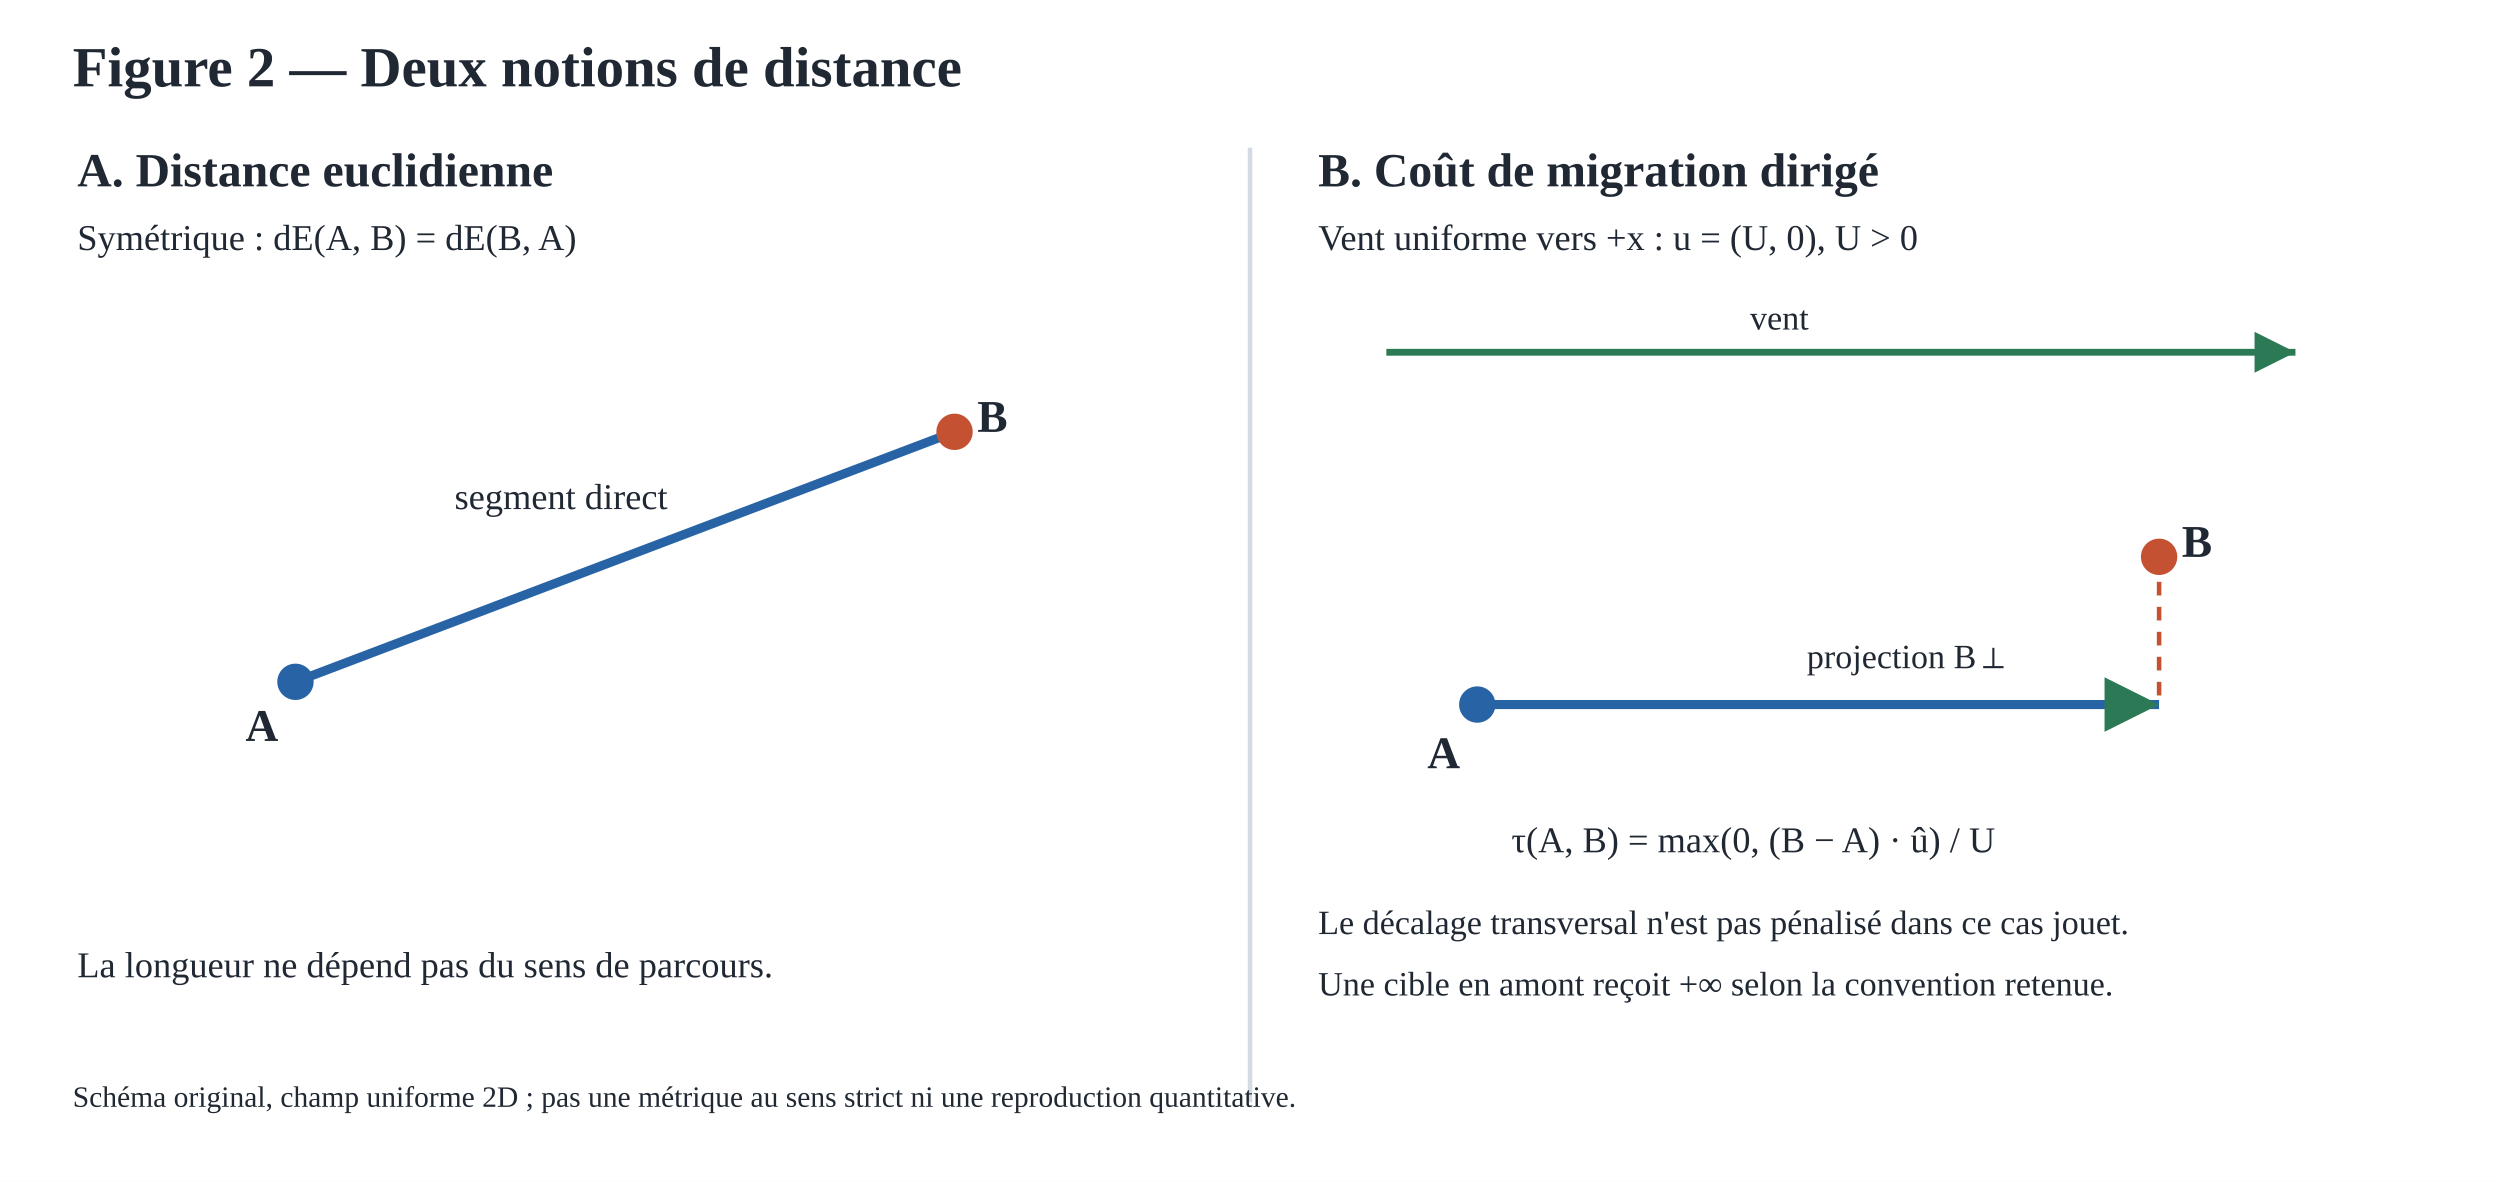
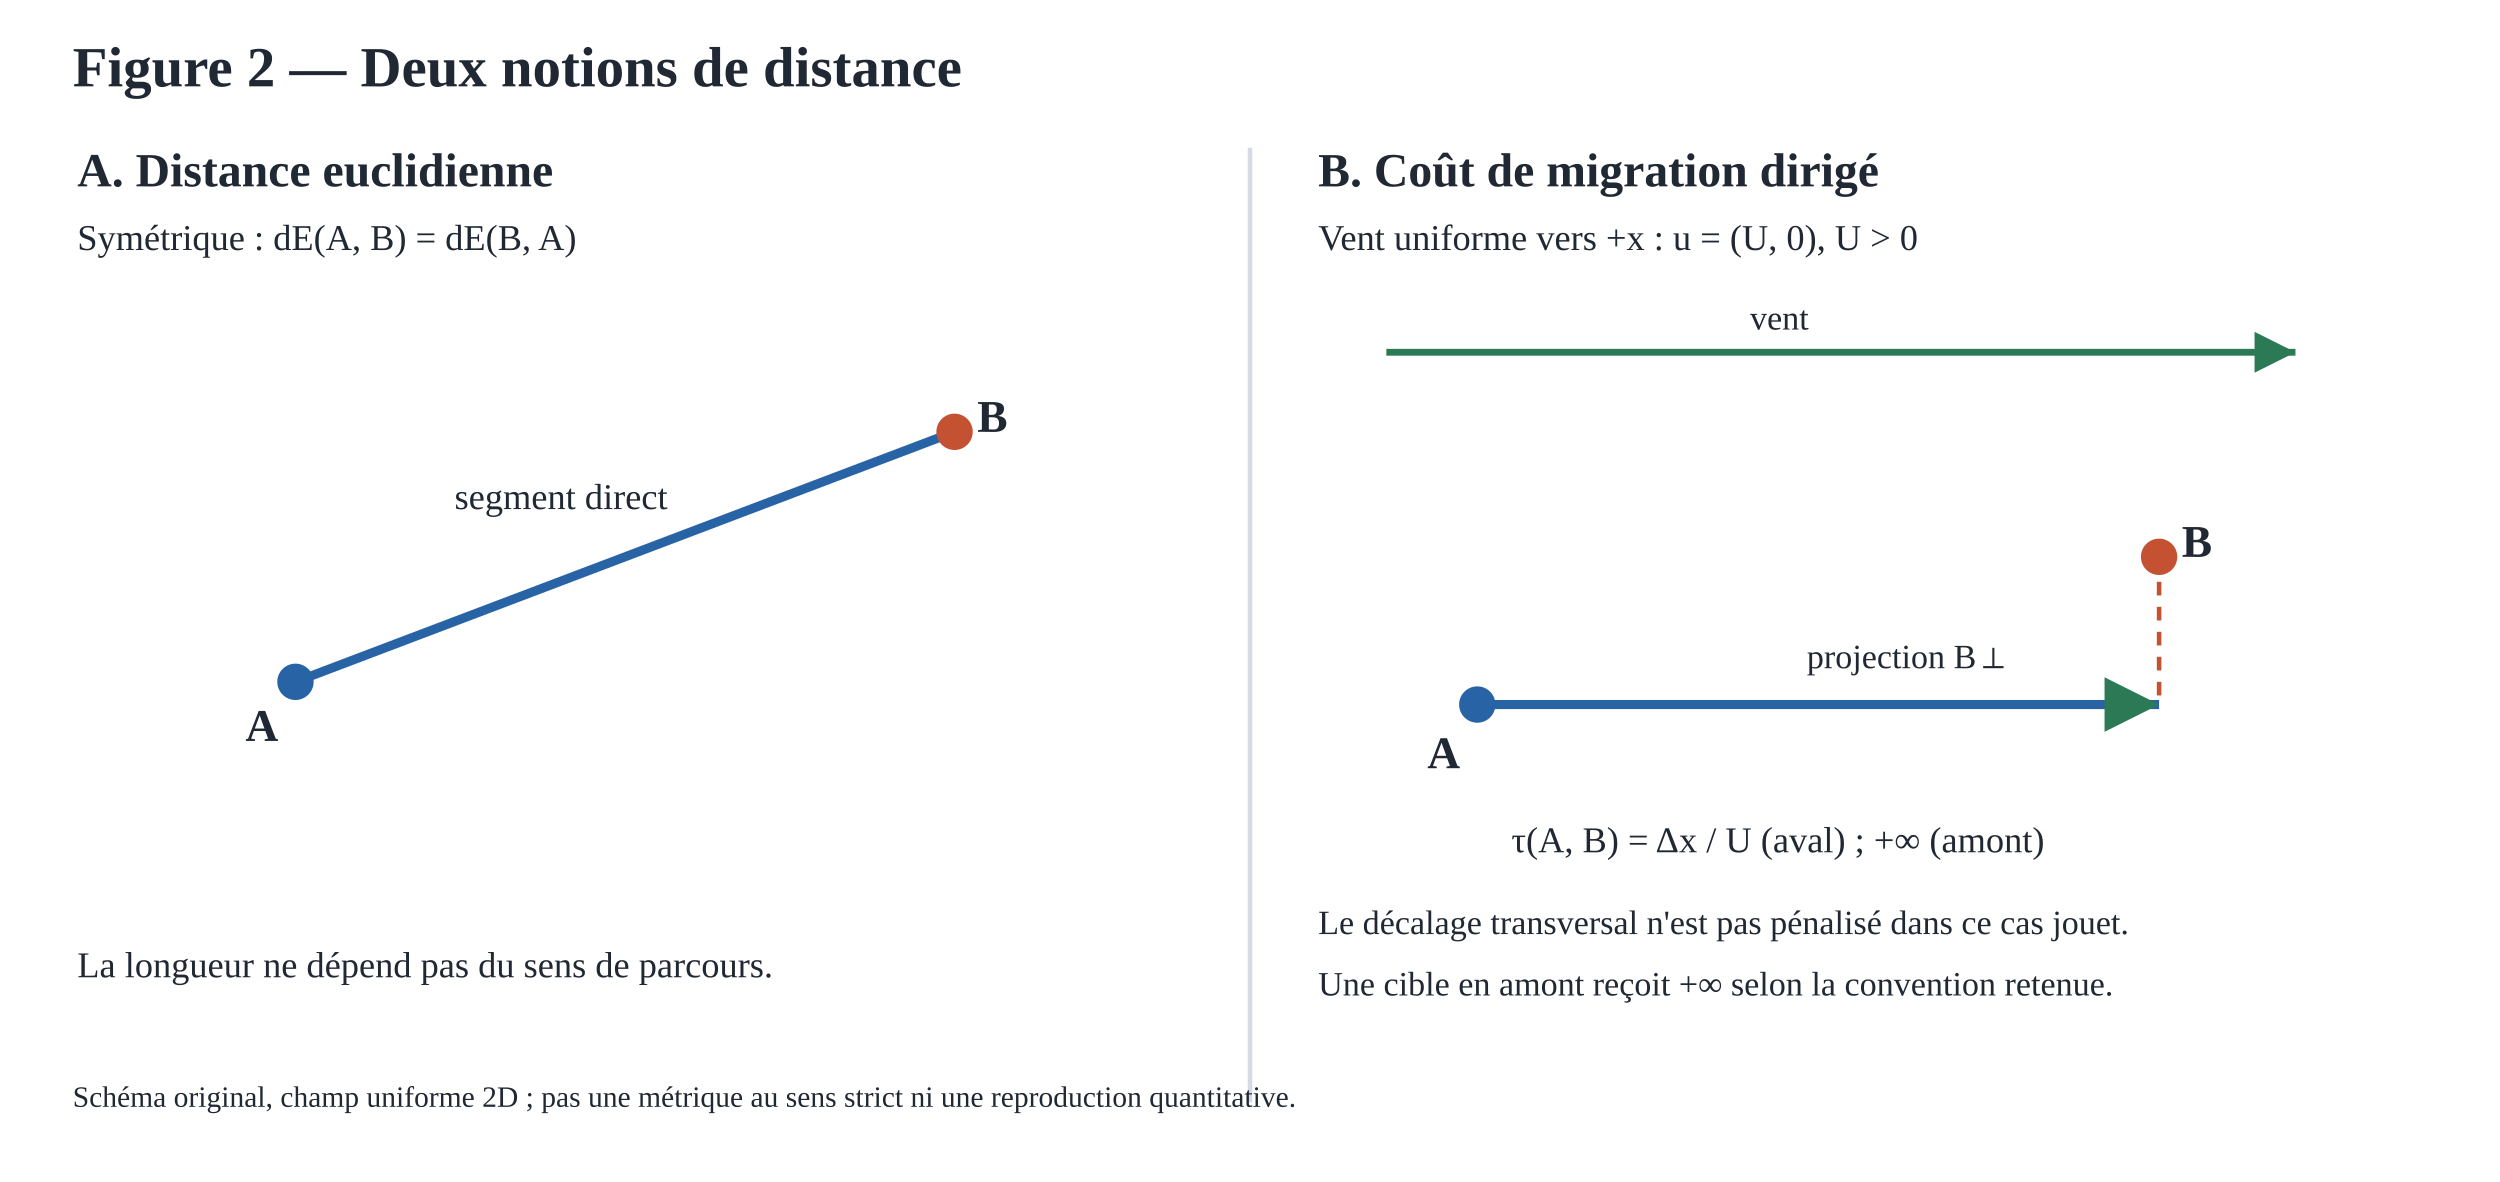
<svg xmlns="http://www.w3.org/2000/svg" width="1100" height="520" viewBox="0 0 1100 520" role="img" aria-labelledby="title desc">
  <rect width="100%" height="100%" fill="#ffffff" />
  <text x="32" y="38" font-size="25" font-weight="bold" fill="#202833">Figure 2 — Deux notions de distance</text>
  <line x1="550" y1="65" x2="550" y2="485" stroke="#d5dbe3" stroke-width="2" />
  <text x="34" y="82" font-size="21" font-weight="bold" fill="#202833">A. Distance euclidienne</text>
-   <text x="34" y="110" font-size="16" fill="#202833">Symétrique : dE(A, B) = dE(B, A)</text>
+   <text x="34" y="110" font-size="16" font-weight="normal" fill="#202833">Symétrique : dE(A, B) = dE(B, A)</text>
  <line x1="130" y1="300" x2="420" y2="190" stroke="#2864a5" stroke-width="4" />
  <circle cx="130" cy="300" r="8" fill="#2864a5" />
  <circle cx="420" cy="190" r="8" fill="#c45132" />
  <text x="108" y="326" font-size="20" font-weight="bold" fill="#202833">A</text>
  <text x="430" y="190" font-size="20" font-weight="bold" fill="#202833">B</text>
-   <text x="200" y="224" font-size="16" fill="#202833">segment direct</text>
-   <text x="34" y="430" font-size="16" fill="#202833">La longueur ne dépend pas du sens de parcours.</text>
+   <text x="200" y="224" font-size="16" font-weight="normal" fill="#202833">segment direct</text>
+   <text x="34" y="430" font-size="16" font-weight="normal" fill="#202833">La longueur ne dépend pas du sens de parcours.</text>
  <text x="580" y="82" font-size="21" font-weight="bold" fill="#202833">B. Coût de migration dirigé</text>
-   <text x="580" y="110" font-size="16" fill="#202833">Vent uniforme vers +x : u = (U, 0), U &gt; 0</text>
+   <text x="580" y="110" font-size="16" font-weight="normal" fill="#202833">Vent uniforme vers +x : u = (U, 0), U &gt; 0</text>
  <defs>
    <marker id="arrow" markerWidth="8" markerHeight="8" refX="6" refY="3" orient="auto">
      <path d="M0,0 L0,6 L6,3 z" fill="#2c7a55" />
    </marker>
  </defs>
  <line x1="610" y1="155" x2="1010" y2="155" stroke="#2c7a55" stroke-width="3" marker-end="url(#arrow)" />
-   <text x="770" y="145" font-size="15" fill="#202833">vent</text>
+   <text x="770" y="145" font-size="15" font-weight="normal" fill="#202833">vent</text>
  <line x1="650" y1="310" x2="950" y2="310" stroke="#2864a5" stroke-width="4" marker-end="url(#arrow)" />
  <circle cx="650" cy="310" r="8" fill="#2864a5" />
  <circle cx="950" cy="245" r="8" fill="#c45132" />
  <line x1="950" y1="245" x2="950" y2="310" stroke="#c45132" stroke-width="2" stroke-dasharray="6 5" />
  <text x="628" y="338" font-size="20" font-weight="bold" fill="#202833">A</text>
  <text x="960" y="245" font-size="20" font-weight="bold" fill="#202833">B</text>
-   <text x="795" y="294" font-size="15" fill="#202833">projection B⊥</text>
-   <text x="665" y="375" font-size="16" fill="#202833">τ(A, B) = max(0, (B − A) · û) / U</text>
-   <text x="580" y="411" font-size="15" fill="#202833">Le décalage transversal n'est pas pénalisé dans ce cas jouet.</text>
-   <text x="580" y="438" font-size="15" fill="#202833">Une cible en amont reçoit +∞ selon la convention retenue.</text>
-   <text x="32" y="487" font-size="13" fill="#202833">Schéma original, champ uniforme 2D ; pas une métrique au sens strict ni une reproduction quantitative.</text>
+   <text x="795" y="294" font-size="15" font-weight="normal" fill="#202833">projection B⊥</text>
+   <text x="665" y="375" font-size="16" font-weight="normal" fill="#202833">τ(A, B) = Δx / U (aval) ; +∞ (amont)</text>
+   <text x="580" y="411" font-size="15" font-weight="normal" fill="#202833">Le décalage transversal n'est pas pénalisé dans ce cas jouet.</text>
+   <text x="580" y="438" font-size="15" font-weight="normal" fill="#202833">Une cible en amont reçoit +∞ selon la convention retenue.</text>
+   <text x="32" y="487" font-size="13" font-weight="normal" fill="#202833">Schéma original, champ uniforme 2D ; pas une métrique au sens strict ni une reproduction quantitative.</text>
</svg>
